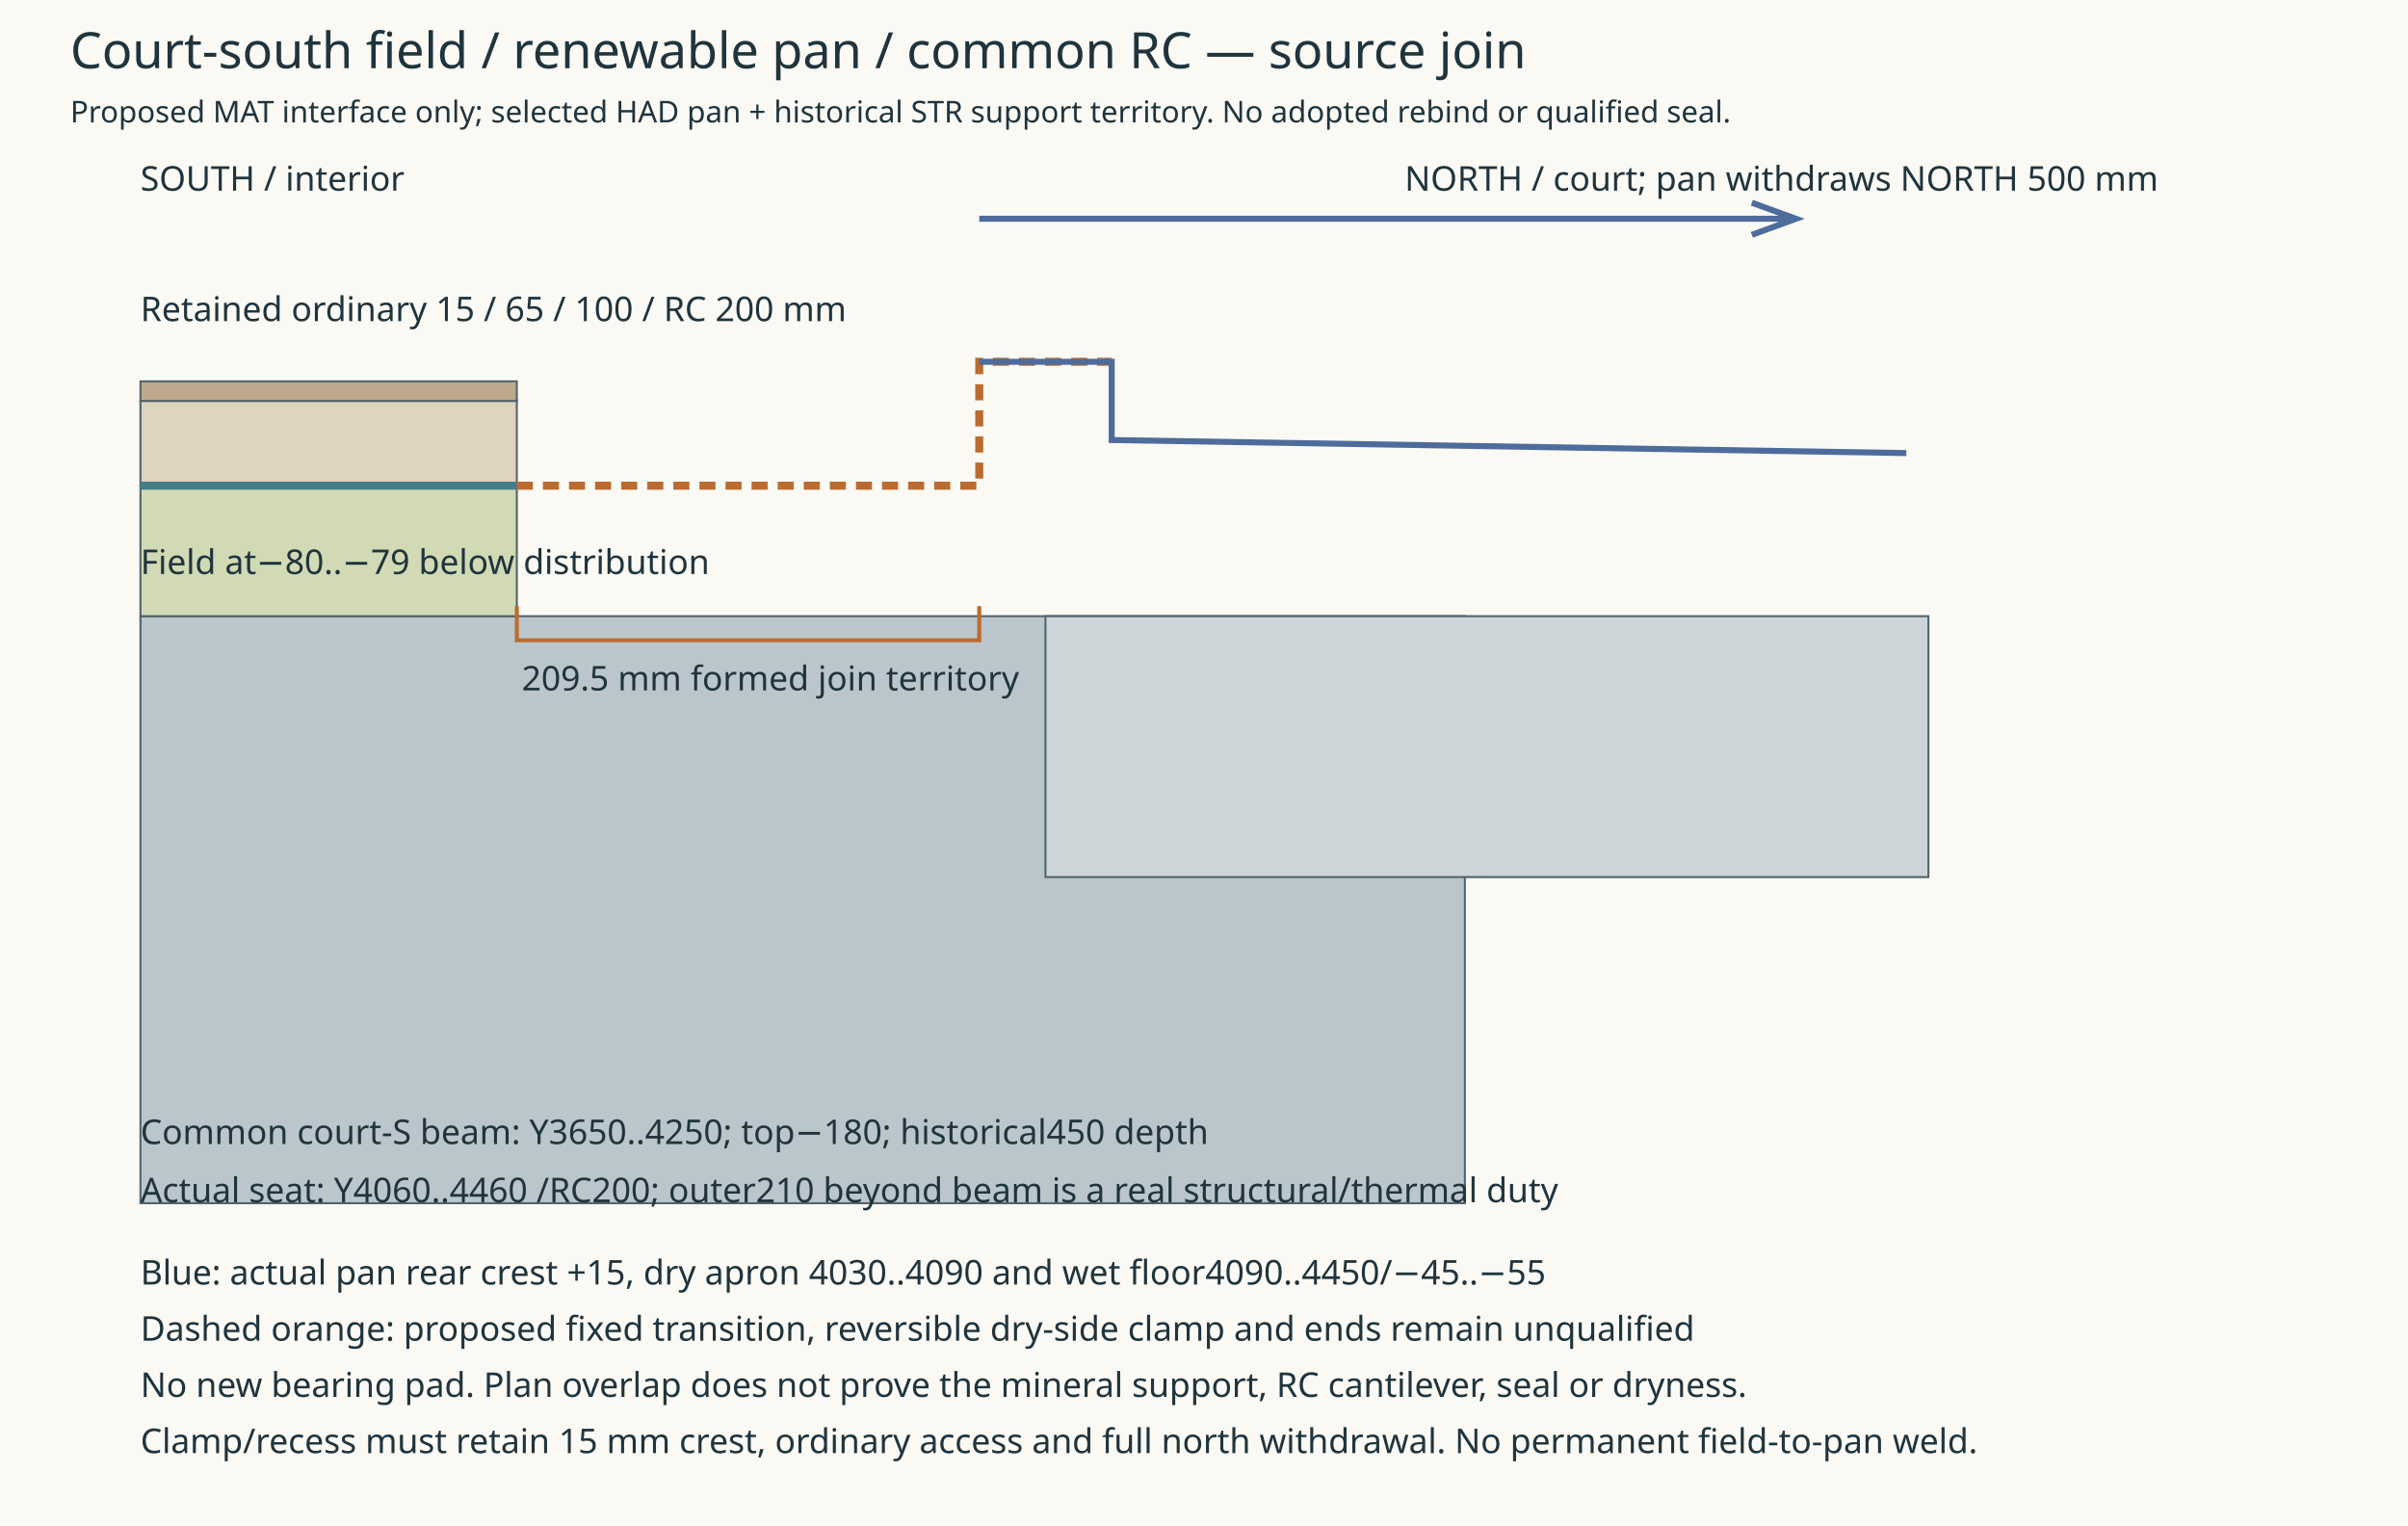
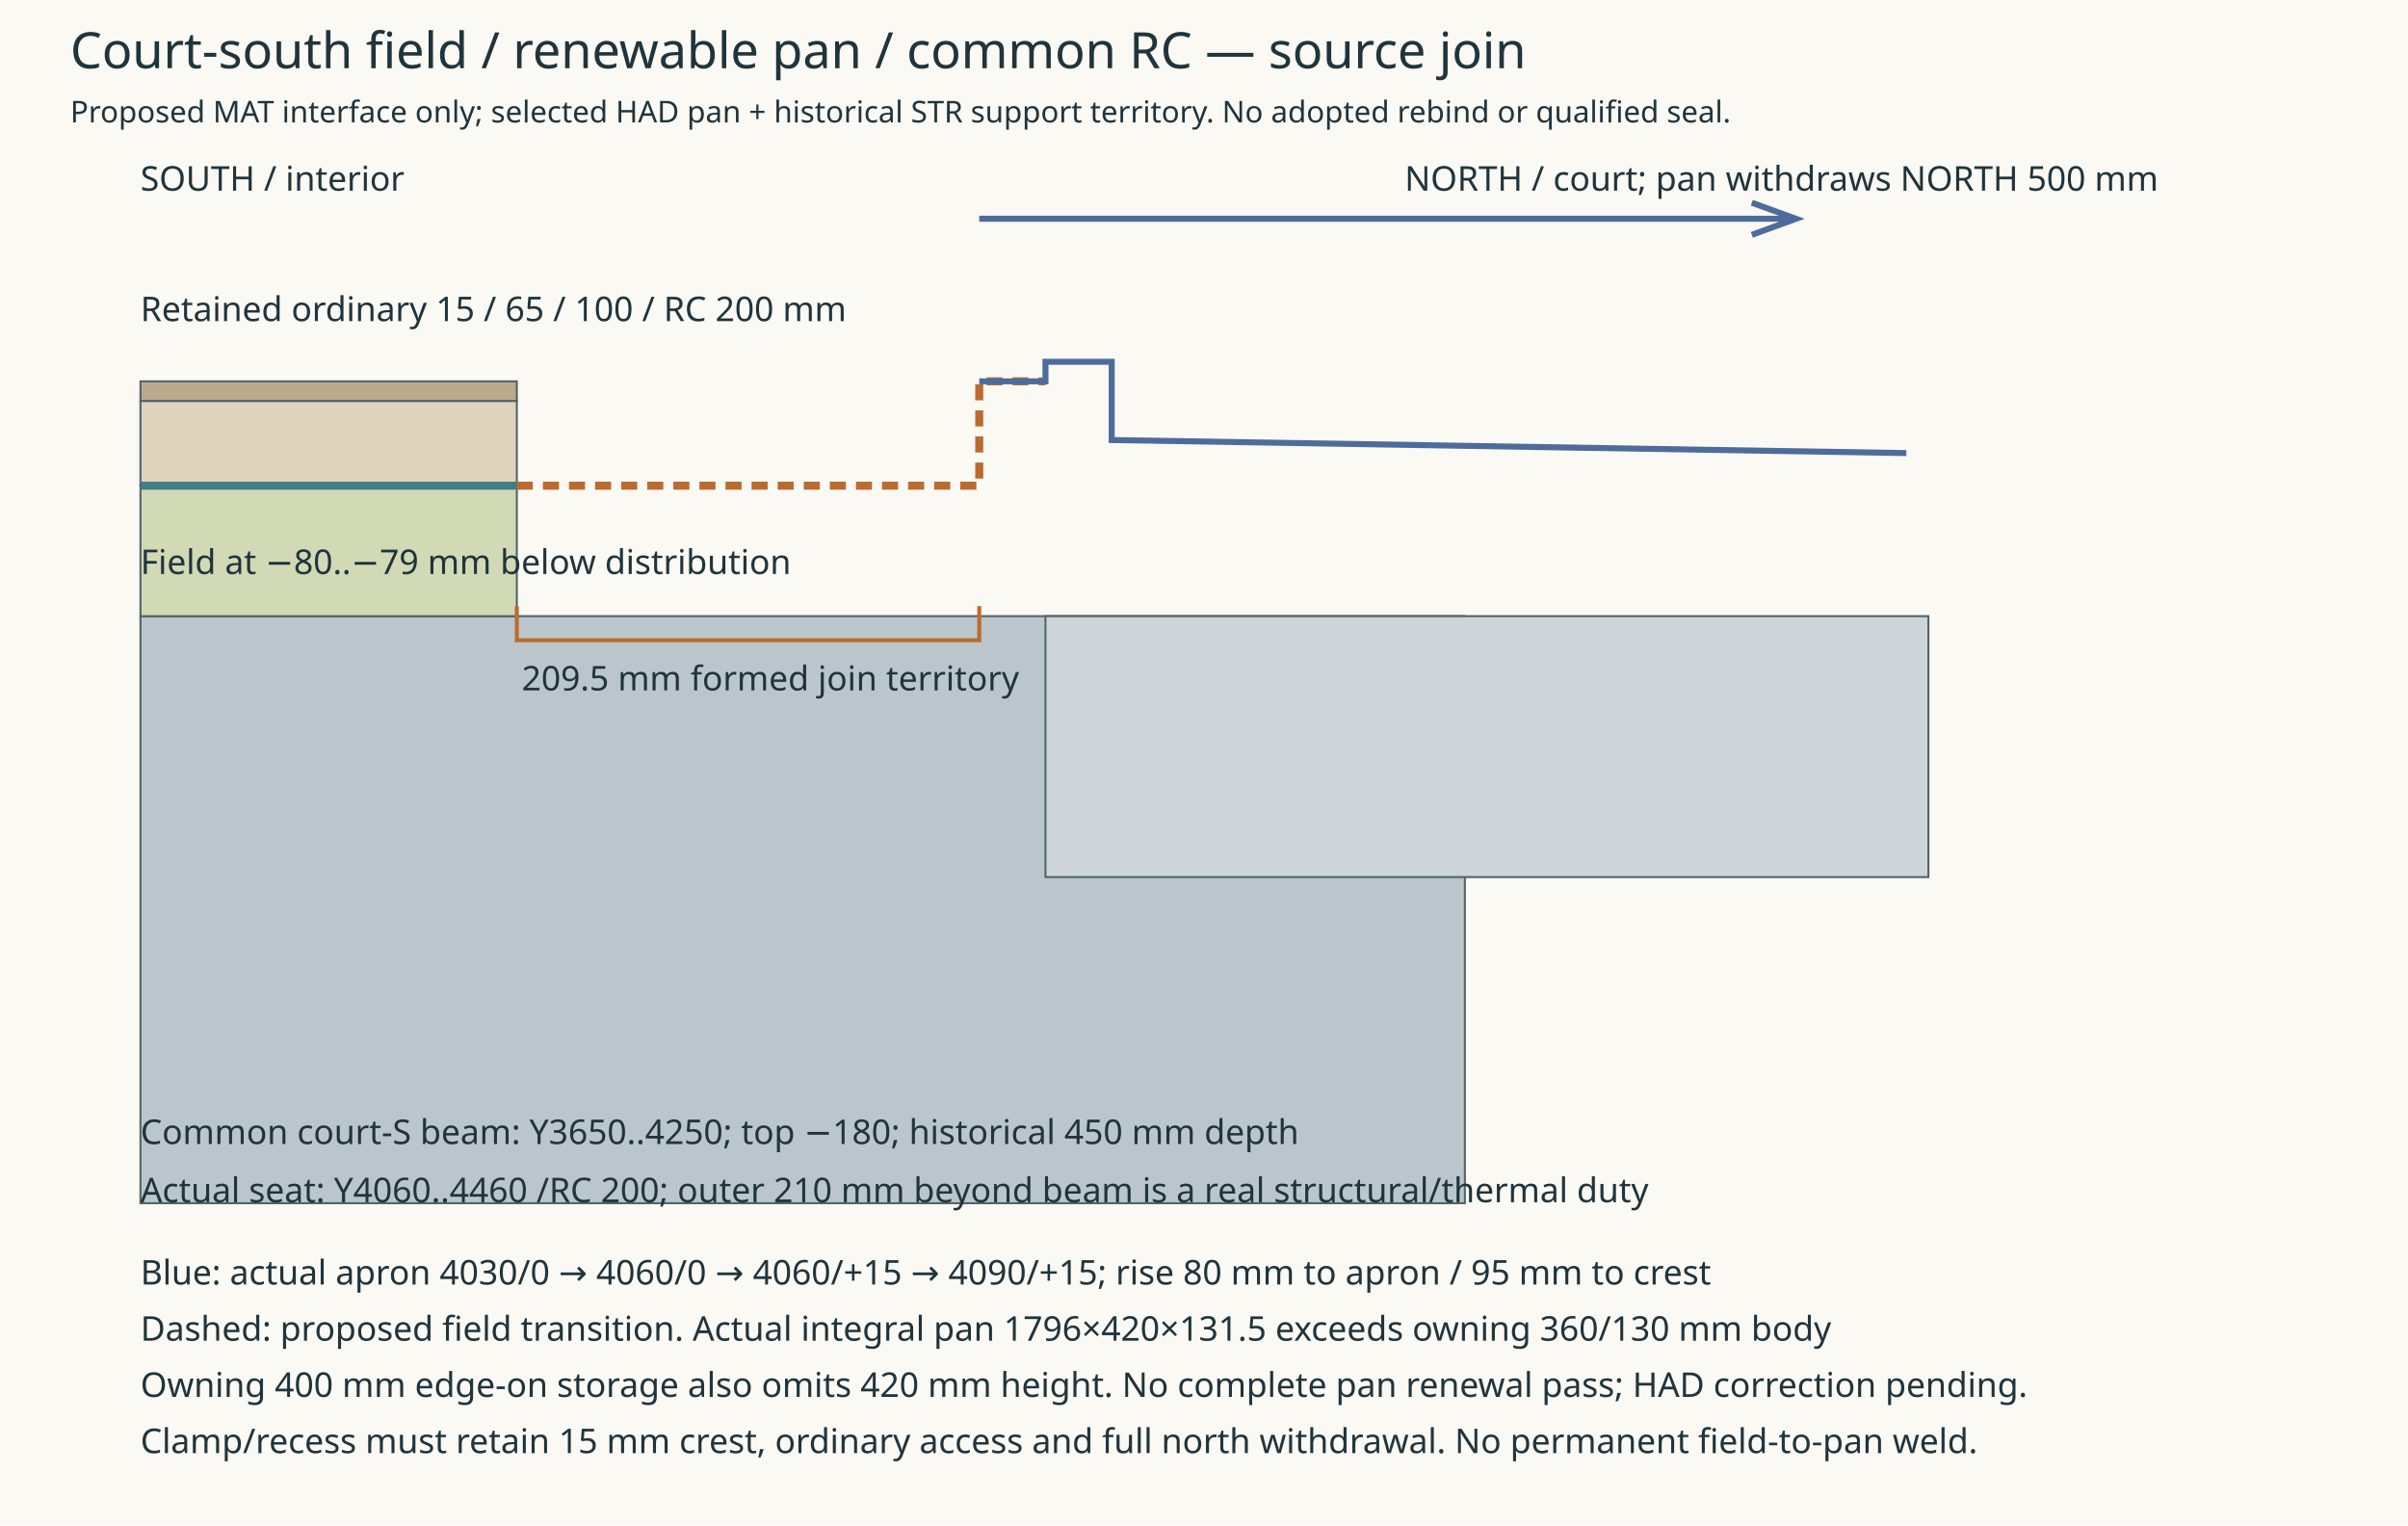
<svg xmlns="http://www.w3.org/2000/svg" width="1200" height="760" viewBox="0 0 1200 760">
  <rect width="1200" height="760" fill="#faf9f4" />
  <g font-family="sans-serif" fill="#20343c">
    <text x="35" y="34" font-size="25">Court-south field / renewable pan / common RC — source join</text>
    <text x="35" y="61" font-size="15">Proposed MAT interface only; selected HAD pan + historical STR support territory. No adopted rebind or qualified seal.</text>
    <rect x="70.000" y="307.000" width="660.000" height="292.500" fill="#bac6cb" stroke="#52636b" />
    <rect x="521.000" y="307.000" width="440.000" height="130.000" fill="#cdd5d8" stroke="#52636b" />
    <rect x="70.000" y="242.000" width="187.550" height="65.000" fill="#d1dab5" stroke="#52636b" />
    <rect x="70.000" y="199.750" width="187.550" height="42.250" fill="#dfd4be" stroke="#52636b" />
    <rect x="70.000" y="190.000" width="187.550" height="9.750" fill="#bda98d" stroke="#52636b" />
    <path d="M70.0 242.0 H257.55" fill="none" stroke="#427d88" stroke-width="4" />
-     <path d="M257.55 242.0 H488 V180.25 H554.0" fill="none" stroke="#bb6b2f" stroke-width="4" stroke-dasharray="8 5" />
-     <path d="M488 180.25 H554.0 V219.25 L950 225.75" fill="none" stroke="#4e6c9b" stroke-width="3" />
+     <path d="M257.55 242.0 H488 V190.0 H521.0" fill="none" stroke="#bb6b2f" stroke-width="4" stroke-dasharray="8 5" />
+     <path d="M488 190.0 L521.0 190.0 L521.0 180.25 L554.0 180.25 L554.0 219.25 L950 225.75" fill="none" stroke="#4e6c9b" stroke-width="3" />
    <path d="M488 109 H895 M873 101 L895 109 L873 117" fill="none" stroke="#4e6c9b" stroke-width="3" />
    <path d="M257.55 302 V319 H488 V302" fill="none" stroke="#bb6b2f" stroke-width="2" />
    <text x="70" y="95" font-size="17">SOUTH / interior</text>
    <text x="700" y="95" font-size="17">NORTH / court; pan withdraws NORTH 500 mm</text>
    <text x="70" y="160" font-size="17">Retained ordinary 15 / 65 / 100 / RC 200 mm</text>
-     <text x="70" y="286" font-size="17">Field at−80..−79 below distribution</text>
+     <text x="70" y="286" font-size="17">Field at −80..−79 mm below distribution</text>
    <text x="260" y="344" font-size="17">209.5 mm formed join territory</text>
-     <text x="70" y="570" font-size="17">Common court-S beam: Y3650..4250; top−180; historical450 depth</text>
-     <text x="70" y="599" font-size="17">Actual seat: Y4060..4460 /RC200; outer210 beyond beam is a real structural/thermal duty</text>
-     <text x="70" y="640" font-size="17">Blue: actual pan rear crest +15, dry apron 4030..4090 and wet floor4090..4450/−45..−55</text>
-     <text x="70" y="668" font-size="17">Dashed orange: proposed fixed transition, reversible dry-side clamp and ends remain unqualified</text>
-     <text x="70" y="696" font-size="17">No new bearing pad. Plan overlap does not prove the mineral support, RC cantilever, seal or dryness.</text>
+     <text x="70" y="570" font-size="17">Common court-S beam: Y3650..4250; top −180; historical 450 mm depth</text>
+     <text x="70" y="599" font-size="17">Actual seat: Y4060..4460 /RC 200; outer 210 mm beyond beam is a real structural/thermal duty</text>
+     <text x="70" y="640" font-size="17">Blue: actual apron 4030/0 → 4060/0 → 4060/+15 → 4090/+15; rise 80 mm to apron / 95 mm to crest</text>
+     <text x="70" y="668" font-size="17">Dashed: proposed field transition. Actual integral pan 1796×420×131.5 exceeds owning 360/130 mm body</text>
+     <text x="70" y="696" font-size="17">Owning 400 mm edge-on storage also omits 420 mm height. No complete pan renewal pass; HAD correction pending.</text>
    <text x="70" y="724" font-size="17">Clamp/recess must retain 15 mm crest, ordinary access and full north withdrawal. No permanent field-to-pan weld.</text>
  </g>
</svg>
